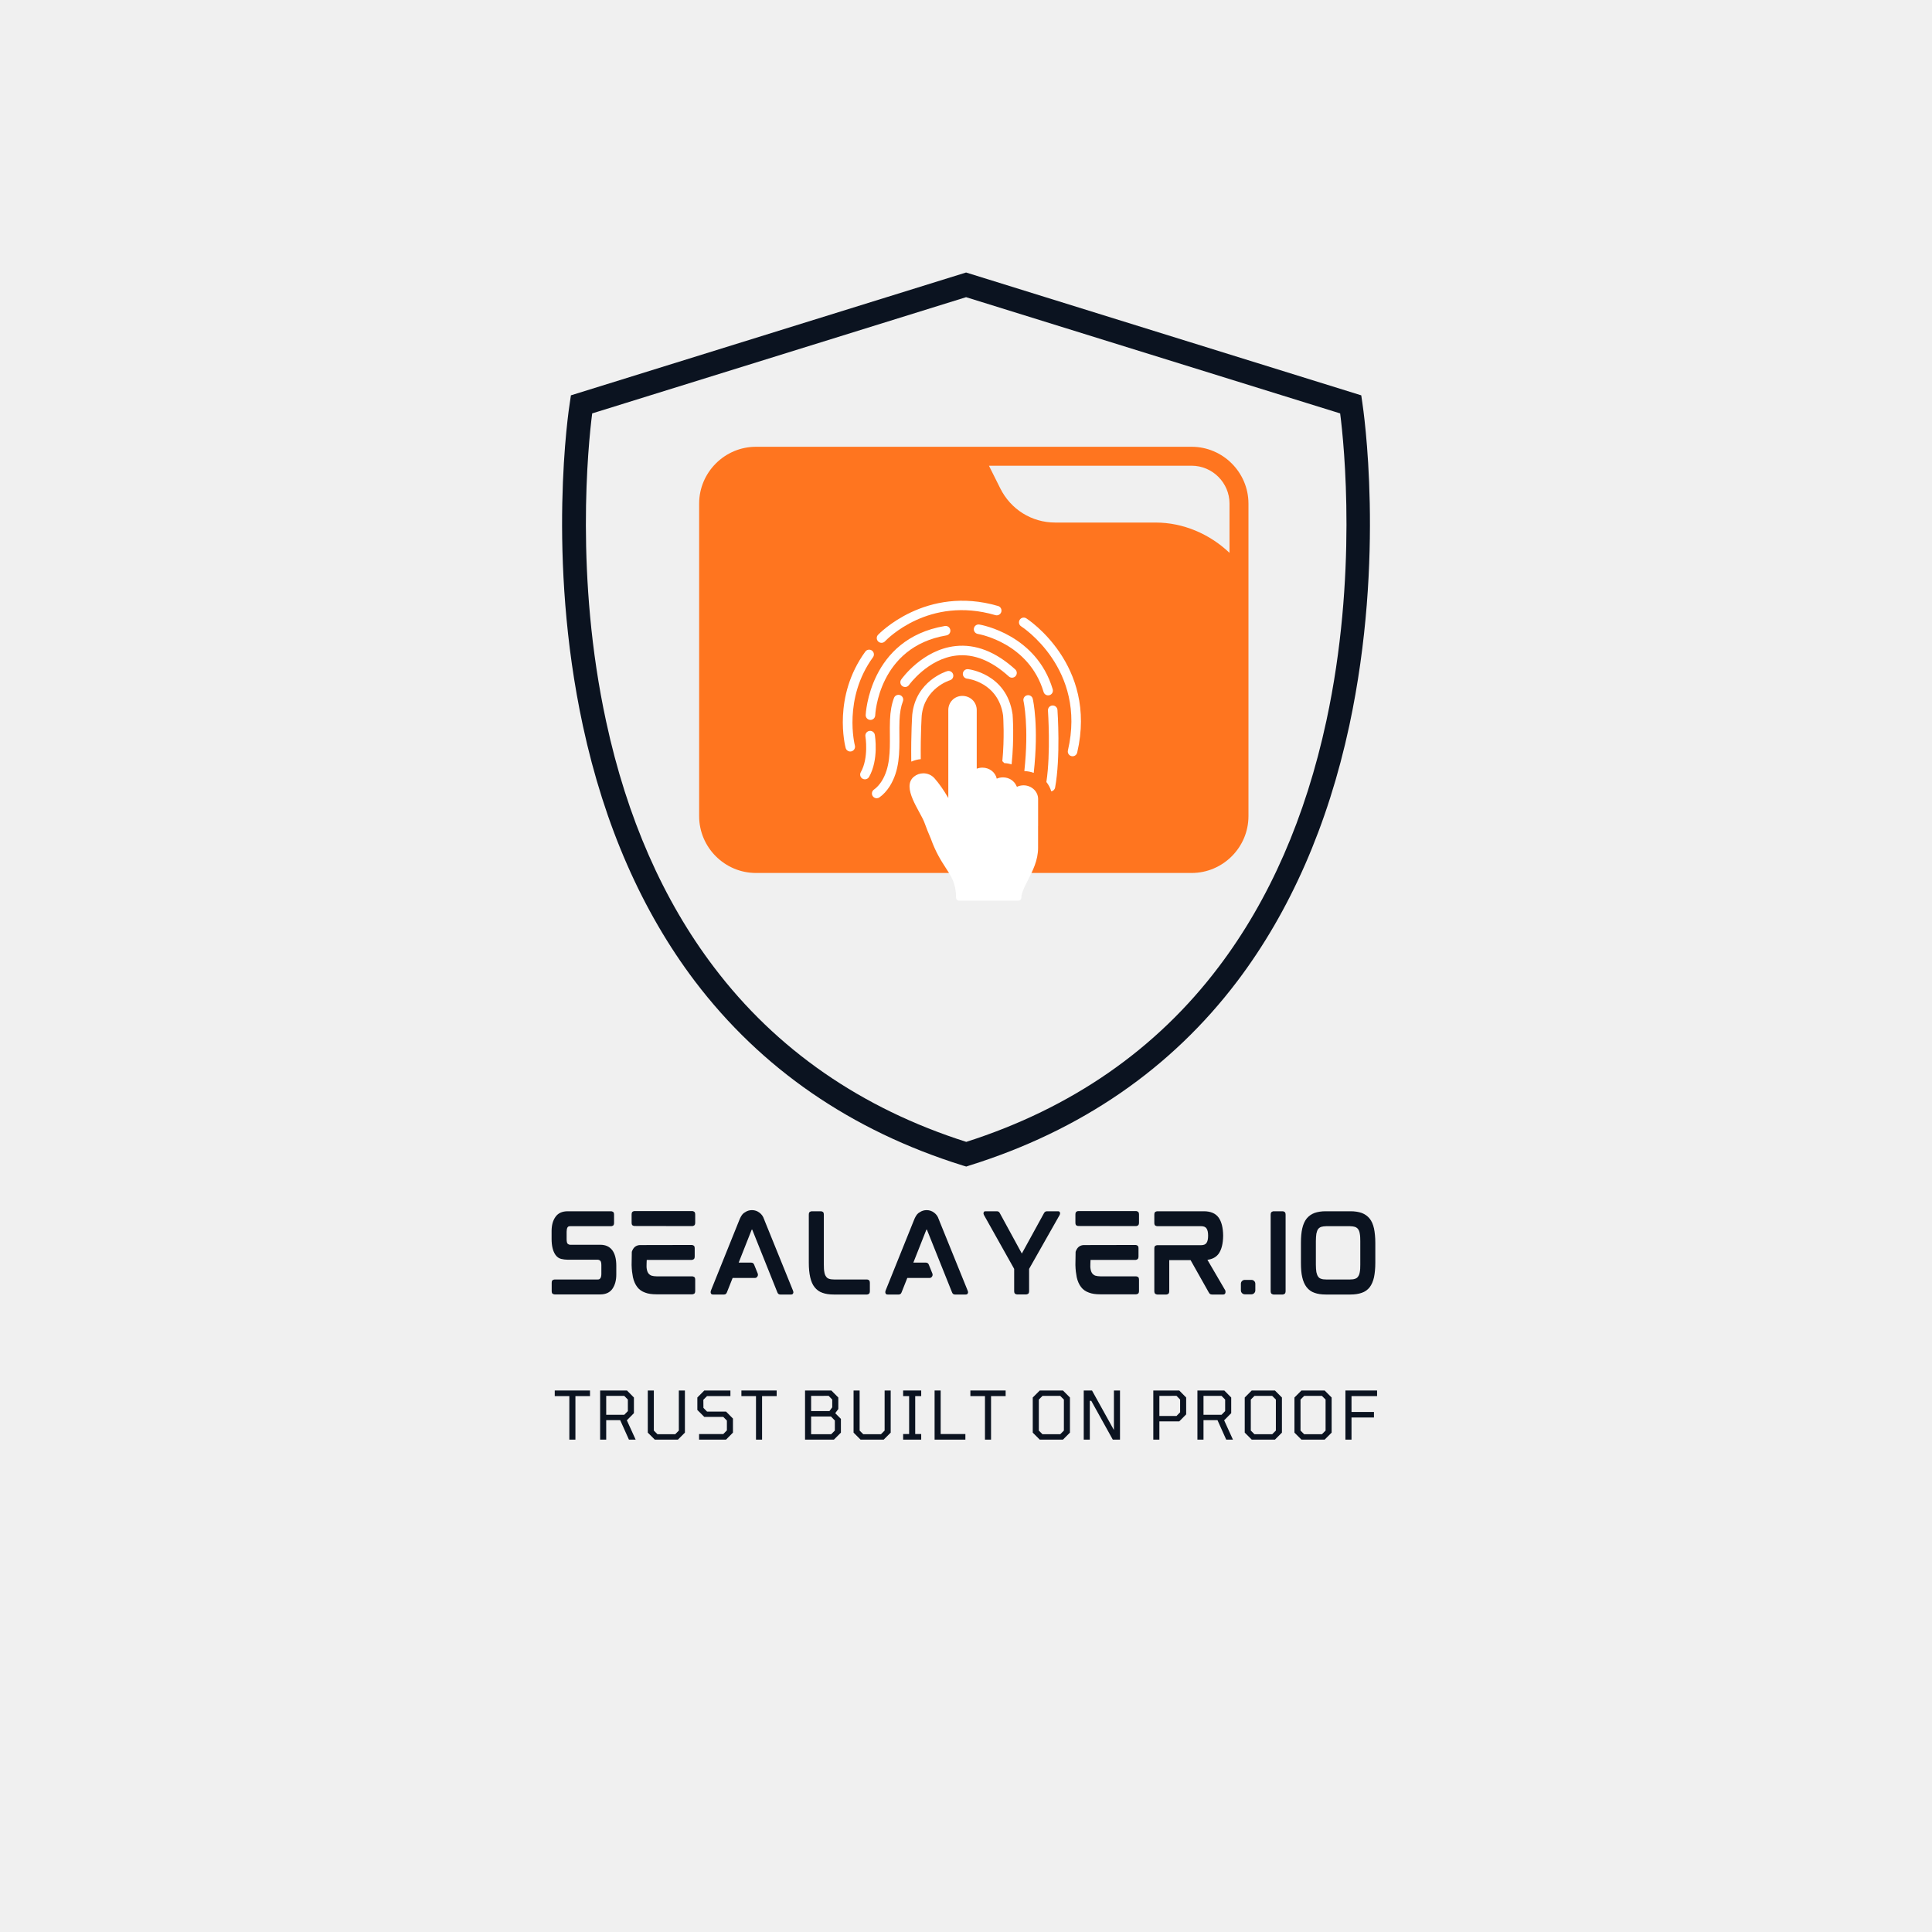
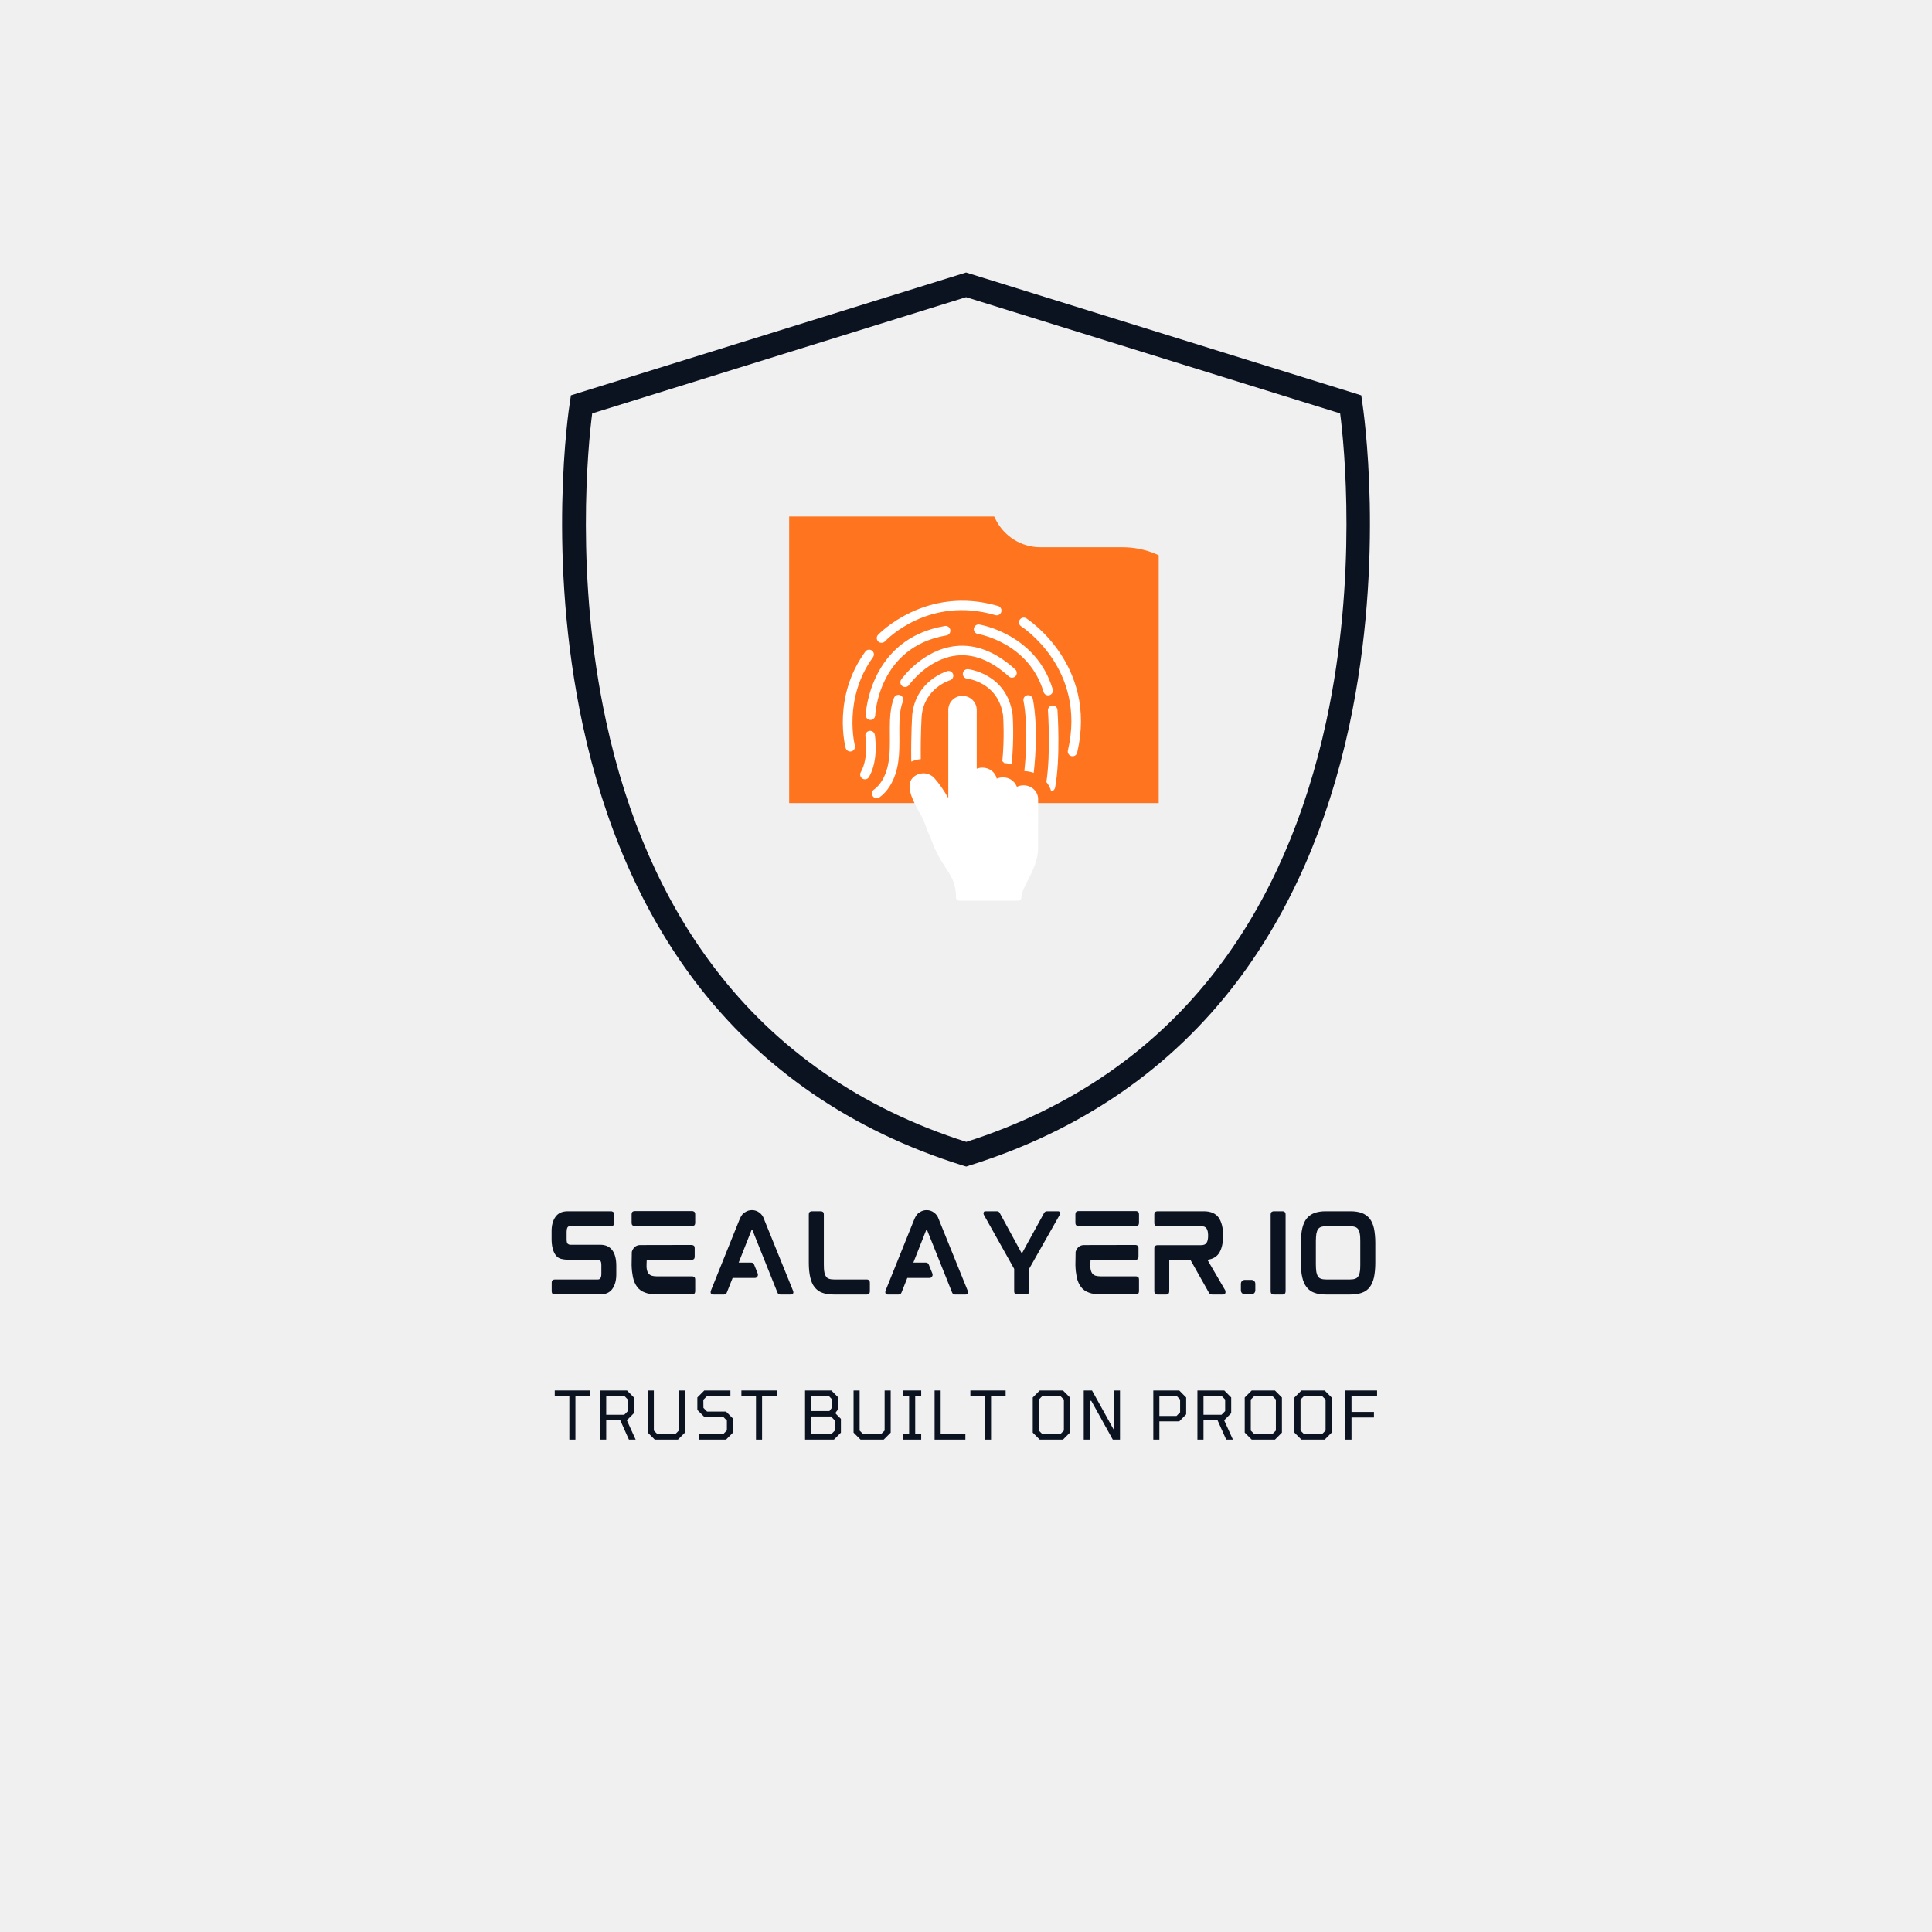
<svg xmlns="http://www.w3.org/2000/svg" width="2000" zoomAndPan="magnify" viewBox="0 0 1500 1500" height="2000" preserveAspectRatio="xMidYMid meet" version="1.0">
  <defs>
    <g />
    <clipPath id="f462ea5263">
      <path d="M 1 1.418 L 629 1.418 L 629 695.691 L 1 695.691 Z M 1 1.418 " clip-rule="nonzero" />
    </clipPath>
    <clipPath id="0c758f16db">
-       <path d="M 107.812 136.773 L 534.516 136.773 L 534.516 467.715 L 107.812 467.715 Z M 107.812 136.773 " clip-rule="nonzero" />
+       <path d="M 146.216 166.558 L 496.112 166.558 L 496.112 437.93 L 146.216 437.93 Z M 146.216 166.558 " clip-rule="nonzero" />
    </clipPath>
    <clipPath id="9ba1aadd6f">
      <path d="M 271 330 L 371 330 L 371 489.758 L 271 489.758 Z M 271 330 " clip-rule="nonzero" />
    </clipPath>
    <clipPath id="11f3690eca">
      <rect x="0" width="630" y="0" height="697" />
    </clipPath>
    <clipPath id="3106fa467b">
      <rect x="0" width="655" y="0" height="88" />
    </clipPath>
  </defs>
  <g transform="matrix(1, 0, 0, 1, 435, 210)">
    <g clip-path="url(#11f3690eca)">
      <g clip-path="url(#f462ea5263)">
        <path fill="#0b1320" d="M 315.203 695.711 L 312.426 694.879 C 225.797 667.809 155.965 619.637 104.461 551.746 C 63.508 497.605 34.215 430.828 17.555 353.5 C -10.766 222.309 6.586 107.496 7.422 102.637 L 8.254 96.945 L 315.062 1.57 L 621.875 96.945 L 622.707 102.637 C 623.402 107.496 640.754 222.309 612.574 353.5 C 595.914 430.828 566.621 497.605 525.668 551.746 C 474.301 619.637 404.332 667.809 317.703 694.879 Z M 24.773 110.969 C 21.582 135.68 11.309 238.133 35.602 350.168 C 51.707 424.859 79.891 488.996 119.316 540.918 C 167.766 604.918 233.711 650.594 315.203 676.555 C 396.832 650.453 462.777 604.781 511.227 540.641 C 550.656 488.582 578.699 424.305 594.805 349.613 C 618.961 237.719 608.688 135.539 605.492 110.969 L 315.062 20.73 Z M 24.773 110.969 " fill-opacity="1" fill-rule="nonzero" />
      </g>
-       <g clip-path="url(#0c758f16db)">
+       <g clip-path="url(#0c758f16db)" transform="translate(57.810, 54.404) scale(0.82)">
        <path fill="#ff751f" d="M 490.176 136.879 L 151.93 136.879 C 127.664 136.879 107.812 156.734 107.812 181 L 107.812 423.656 C 107.812 447.922 127.664 467.773 151.93 467.773 L 490.176 467.773 C 514.441 467.773 534.297 447.922 534.297 423.656 L 534.297 181 C 534.297 156.734 514.441 136.879 490.176 136.879 Z M 519.59 219.234 C 504.148 204.531 483.559 195.707 462.234 195.707 L 384.289 195.707 C 365.906 195.707 349.73 185.41 341.641 169.234 L 332.816 151.586 L 490.176 151.586 C 506.352 151.586 519.59 164.824 519.59 181 Z M 519.59 219.234 " fill-opacity="1" fill-rule="nonzero" />
      </g>
      <path fill="#ffffff" d="M 241.977 295.109 C 240.328 293.906 238.016 294.27 236.812 295.926 C 211.305 331.008 221.145 369.125 221.578 370.73 C 222.023 372.379 223.512 373.465 225.145 373.465 C 225.461 373.465 225.781 373.426 226.102 373.34 C 228.074 372.812 229.242 370.785 228.719 368.816 C 228.625 368.457 219.422 332.422 242.793 300.273 C 243.996 298.621 243.629 296.309 241.977 295.109 Z M 241.977 295.109 " fill-opacity="1" fill-rule="nonzero" />
      <path fill="#ffffff" d="M 339.898 260.496 C 283.777 244.035 247.066 282.477 246.703 282.871 C 245.312 284.359 245.391 286.695 246.879 288.09 C 247.594 288.754 248.5 289.086 249.406 289.086 C 250.391 289.086 251.375 288.691 252.105 287.918 C 253.473 286.465 286.18 252.445 337.816 267.59 C 339.773 268.168 341.828 267.043 342.402 265.082 C 342.977 263.121 341.855 261.066 339.898 260.496 Z M 339.898 260.496 " fill-opacity="1" fill-rule="nonzero" />
      <path fill="#ffffff" d="M 396.895 377.059 C 397.176 377.125 397.457 377.156 397.734 377.156 C 399.414 377.156 400.934 376.004 401.332 374.297 C 417.285 305.805 362.352 270.41 361.797 270.062 C 360.066 268.98 357.785 269.5 356.699 271.227 C 355.613 272.957 356.133 275.238 357.863 276.324 C 358.375 276.648 408.902 309.203 394.129 372.617 C 393.668 374.609 394.902 376.598 396.895 377.059 Z M 396.895 377.059 " fill-opacity="1" fill-rule="nonzero" />
      <path fill="#ffffff" d="M 240.691 348.941 C 240.734 348.945 240.773 348.945 240.816 348.945 C 242.801 348.945 244.441 347.371 244.512 345.371 C 244.527 344.84 246.914 292.25 299.801 283.32 C 301.812 282.98 303.168 281.074 302.828 279.062 C 302.488 277.047 300.586 275.676 298.566 276.031 C 239.797 285.953 237.141 344.531 237.121 345.121 C 237.051 347.16 238.648 348.875 240.691 348.941 Z M 240.691 348.941 " fill-opacity="1" fill-rule="nonzero" />
      <path fill="#ffffff" d="M 321.125 277.914 C 320.785 279.922 322.137 281.832 324.148 282.176 C 325.77 282.453 363.938 289.41 375.238 327.242 C 375.715 328.848 377.188 329.883 378.777 329.883 C 379.129 329.883 379.484 329.832 379.836 329.727 C 381.793 329.145 382.906 327.086 382.32 325.129 C 369.68 282.805 327.184 275.191 325.383 274.887 C 323.371 274.551 321.465 275.902 321.125 277.914 Z M 321.125 277.914 " fill-opacity="1" fill-rule="nonzero" />
      <path fill="#ffffff" d="M 270.742 321.84 C 270.887 321.637 285.473 301.371 307.621 298.961 C 321.117 297.48 334.781 302.953 348.246 315.195 C 349.758 316.57 352.094 316.461 353.469 314.949 C 354.84 313.438 354.73 311.098 353.219 309.727 C 338.121 295.996 322.504 289.898 306.824 291.609 C 281.398 294.375 265.375 316.625 264.707 317.57 C 263.527 319.234 263.922 321.543 265.586 322.723 C 266.238 323.18 266.98 323.402 267.719 323.402 C 268.879 323.402 270.02 322.859 270.742 321.84 Z M 270.742 321.84 " fill-opacity="1" fill-rule="nonzero" />
      <path fill="#ffffff" d="M 266.012 334.488 C 266.742 332.582 265.785 330.445 263.879 329.715 C 261.977 328.988 259.832 329.945 259.105 331.852 C 257.258 336.684 256.266 342.164 255.984 349.098 C 255.832 352.895 255.863 356.809 255.891 360.598 C 255.992 373.125 256.098 386.078 249.508 396.535 C 247.848 399.168 245.625 401.594 243.559 403.02 C 241.879 404.18 241.461 406.484 242.621 408.164 C 243.34 409.203 244.492 409.758 245.668 409.758 C 246.391 409.758 247.125 409.543 247.766 409.102 C 250.648 407.105 253.566 403.965 255.762 400.48 C 263.508 388.184 263.395 374.129 263.285 360.539 C 263.254 356.668 263.227 353.012 263.371 349.398 C 263.621 343.289 264.461 338.555 266.012 334.488 Z M 266.012 334.488 " fill-opacity="1" fill-rule="nonzero" />
      <path fill="#ffffff" d="M 234.691 394.59 C 235.27 394.918 235.895 395.07 236.516 395.07 C 237.801 395.07 239.051 394.402 239.734 393.203 C 247.371 379.758 244.34 361.293 244.207 360.512 C 243.863 358.504 241.957 357.145 239.945 357.488 C 237.934 357.828 236.578 359.738 236.914 361.75 C 236.945 361.914 239.625 378.422 233.305 389.547 C 232.297 391.324 232.918 393.582 234.691 394.59 Z M 234.691 394.59 " fill-opacity="1" fill-rule="nonzero" />
      <path fill="#ffffff" d="M 305 313.559 C 304.41 311.602 302.348 310.496 300.395 311.082 C 299.402 311.379 276.023 318.695 273.262 344.852 C 273.25 344.992 272.238 359.234 272.492 380.488 C 272.496 380.773 272.539 381.051 272.605 381.316 C 274.895 380.285 277.355 379.629 279.879 379.402 C 279.672 359.051 280.625 345.527 280.625 345.508 C 282.852 324.453 301.727 318.406 302.535 318.16 C 304.484 317.566 305.586 315.508 305 313.559 Z M 305 313.559 " fill-opacity="1" fill-rule="nonzero" />
      <path fill="#ffffff" d="M 344.758 382.477 C 346.707 382.562 348.598 382.91 350.406 383.461 C 352.562 363.102 351.246 345.688 351.18 344.832 L 351.152 344.602 C 346.645 312.863 316.902 309.574 316.602 309.547 C 314.578 309.34 312.762 310.832 312.562 312.863 C 312.363 314.895 313.848 316.703 315.879 316.906 C 316.121 316.93 340.059 319.578 343.816 345.52 C 343.922 346.992 344.973 362.719 343.219 380.973 C 343.746 381.461 344.281 381.941 344.758 382.477 Z M 344.758 382.477 " fill-opacity="1" fill-rule="nonzero" />
      <path fill="#ffffff" d="M 367.59 390.062 C 371.617 353.695 367.07 333.566 366.84 332.586 C 366.371 330.594 364.383 329.359 362.395 329.832 C 360.406 330.297 359.172 332.285 359.641 334.273 C 359.695 334.5 364.062 353.812 360.297 388.676 C 362.855 388.742 365.309 389.223 367.59 390.062 Z M 367.59 390.062 " fill-opacity="1" fill-rule="nonzero" />
      <path fill="#ffffff" d="M 381.203 404.418 C 382.676 404.152 383.898 403.004 384.188 401.445 C 388.516 377.879 386.109 342.664 386.008 341.176 C 385.863 339.141 384.113 337.625 382.059 337.746 C 380.023 337.891 378.488 339.656 378.629 341.695 C 378.656 342.035 380.871 374.496 377.406 397.145 C 379.113 399.289 380.418 401.746 381.203 404.418 Z M 381.203 404.418 " fill-opacity="1" fill-rule="nonzero" />
      <path fill="#ffffff" d="M 290.168 380.801 C 290.164 380.82 290.16 380.84 290.156 380.859 C 290.16 380.859 290.164 380.859 290.168 380.863 Z M 290.168 380.801 " fill-opacity="1" fill-rule="nonzero" />
      <g clip-path="url(#9ba1aadd6f)">
        <path fill="#ffffff" d="M 287.742 441.258 C 291.504 451.805 295.797 458.434 299.238 463.762 C 303.902 470.957 307.27 476.152 307.27 486.984 C 307.27 488.246 308.324 489.27 309.617 489.27 L 355.633 489.27 C 356.938 489.27 357.992 488.246 357.992 486.984 C 357.992 483.305 360.301 478.77 362.996 473.527 C 366.723 466.234 370.961 457.973 370.961 448.332 L 370.961 431.539 C 370.98 431.391 370.988 431.238 370.988 431.086 L 370.988 410.348 C 370.988 404.492 365.898 399.73 359.645 399.73 C 357.855 399.73 356.105 400.137 354.543 400.891 C 354.465 400.633 354.355 400.406 354.191 400.199 C 352.504 396.309 348.453 393.543 343.699 393.543 C 342.016 393.543 340.375 393.895 338.879 394.562 C 337.859 389.684 333.258 385.996 327.746 385.996 C 326.234 385.996 324.723 386.285 323.336 386.82 L 323.336 341.32 C 323.336 335.145 318.434 330.297 312.176 330.297 C 306.055 330.297 301.258 335.145 301.258 341.32 L 301.258 409.562 C 297.758 403.508 294.059 398.219 290.508 394.223 C 288.34 391.793 285.219 390.398 281.914 390.398 C 279.191 390.398 276.57 391.352 274.508 393.07 C 264.68 401.262 279.348 419.66 282.684 428.551 C 284.305 432.871 285.98 437.34 287.742 441.258 Z M 287.742 441.258 " fill-opacity="1" fill-rule="nonzero" />
      </g>
    </g>
  </g>
  <g transform="matrix(1, 0, 0, 1, 421, 938)">
    <g clip-path="url(#3106fa467b)">
      <g fill="#0b1320" fill-opacity="1">
        <g transform="translate(0.98826, 66.98242)">
          <g>
            <path d="M 44.109 -38.547 C 48.191 -38.547 51.301 -37.113 53.438 -34.25 C 55.477 -31.426 56.5 -27.453 56.5 -22.328 L 56.5 -15.438 C 56.5 -10.945 55.504 -7.266 53.516 -4.391 C 51.484 -1.461 48.297 0 43.953 0 L 8.625 0 C 8.258 0 7.785 -0.141 7.203 -0.422 C 6.629 -0.711 6.344 -1.461 6.344 -2.672 L 6.344 -8.938 C 6.344 -10.133 6.629 -10.875 7.203 -11.156 C 7.785 -11.445 8.258 -11.594 8.625 -11.594 L 42.078 -11.594 C 42.754 -11.594 43.234 -11.707 43.516 -11.938 C 43.805 -12.176 44.031 -12.398 44.188 -12.609 C 44.664 -13.398 44.906 -14.5 44.906 -15.906 L 44.906 -22.641 C 44.906 -24.578 44.586 -25.781 43.953 -26.25 C 43.328 -26.719 42.727 -26.953 42.156 -26.953 L 18.656 -26.953 C 17.031 -26.953 15.367 -27.16 13.672 -27.578 C 11.973 -27.992 10.523 -29.016 9.328 -30.641 C 7.285 -33.516 6.266 -37.691 6.266 -43.172 L 6.266 -49.125 C 6.266 -53.727 7.285 -57.441 9.328 -60.266 C 11.359 -63.129 14.52 -64.562 18.812 -64.562 L 52.578 -64.562 C 52.891 -64.562 53.332 -64.414 53.906 -64.125 C 54.477 -63.844 54.766 -63.102 54.766 -61.906 L 54.766 -55.641 C 54.766 -54.43 54.477 -53.68 53.906 -53.391 C 53.332 -53.109 52.891 -52.969 52.578 -52.969 L 20.688 -52.969 C 20.008 -52.969 19.523 -52.863 19.234 -52.656 C 18.953 -52.445 18.734 -52.211 18.578 -51.953 C 18.148 -51.117 17.938 -50.02 17.938 -48.656 L 17.938 -42.859 C 17.938 -40.93 18.238 -39.727 18.844 -39.25 C 19.445 -38.781 20.035 -38.547 20.609 -38.547 Z M 44.109 -38.547 " />
          </g>
        </g>
      </g>
      <g fill="#0b1320" fill-opacity="1">
        <g transform="translate(63.11592, 66.98242)">
          <g>
            <path d="M 53.359 -14.031 C 53.723 -14.031 54.191 -13.883 54.766 -13.594 C 55.348 -13.312 55.641 -12.566 55.641 -11.359 L 55.641 -2.75 C 55.641 -1.539 55.348 -0.789 54.766 -0.5 C 54.191 -0.219 53.723 -0.078 53.359 -0.078 L 25.547 -0.078 C 23.816 -0.078 22.223 -0.18 20.766 -0.391 C 19.305 -0.598 17.973 -0.938 16.766 -1.406 C 14.203 -2.301 12.164 -3.738 10.656 -5.719 C 9.094 -7.758 7.969 -10.32 7.281 -13.406 C 7.02 -14.707 6.797 -16.141 6.609 -17.703 C 6.43 -19.273 6.316 -20.973 6.266 -22.797 L 6.266 -23.188 L 6.422 -33.062 C 6.578 -33.633 6.863 -34.289 7.281 -35.031 C 8.438 -37.062 10.211 -38.156 12.609 -38.312 L 53.047 -38.391 C 53.359 -38.391 53.801 -38.242 54.375 -37.953 C 54.957 -37.672 55.25 -36.93 55.25 -35.734 L 55.25 -29.547 C 55.25 -28.336 54.957 -27.578 54.375 -27.266 C 53.801 -26.953 53.359 -26.797 53.047 -26.797 L 18.016 -26.797 C 18.016 -26.797 18 -26.508 17.969 -25.938 C 17.945 -25.363 17.922 -24.707 17.891 -23.969 C 17.867 -23.238 17.859 -22.586 17.859 -22.016 C 17.859 -21.441 17.859 -21.156 17.859 -21.156 C 17.91 -20.945 17.938 -20.723 17.938 -20.484 C 17.938 -20.254 17.961 -20.035 18.016 -19.828 C 18.234 -18.359 18.68 -17.18 19.359 -16.297 C 19.984 -15.516 20.766 -14.941 21.703 -14.578 C 22.273 -14.422 22.891 -14.289 23.547 -14.188 C 24.203 -14.082 24.945 -14.031 25.781 -14.031 Z M 13.172 -37.688 Z M 53.438 -64.719 C 53.75 -64.719 54.191 -64.562 54.766 -64.25 C 55.348 -63.938 55.641 -63.18 55.641 -61.984 L 55.641 -55.797 C 55.641 -54.586 55.348 -53.828 54.766 -53.516 C 54.191 -53.203 53.75 -53.047 53.438 -53.047 L 8.391 -53.125 C 8.078 -53.125 7.645 -53.266 7.094 -53.547 C 6.539 -53.836 6.266 -54.586 6.266 -55.797 L 6.266 -61.906 C 6.266 -63.156 6.539 -63.938 7.094 -64.25 C 7.645 -64.562 8.078 -64.719 8.391 -64.719 Z M 53.438 -64.719 " />
          </g>
        </g>
      </g>
      <g fill="#0b1320" fill-opacity="1">
        <g transform="translate(124.3818, 66.98242)">
          <g>
            <path d="M 48.266 -57.281 L 70.281 -2.984 C 70.602 -2.242 70.68 -1.613 70.516 -1.094 C 70.461 -0.883 70.316 -0.633 70.078 -0.344 C 69.848 -0.062 69.422 0.078 68.797 0.078 L 60.422 0.078 C 59.316 0.078 58.555 -0.492 58.141 -1.641 L 38.703 -50.156 C 38.648 -50.258 38.625 -50.312 38.625 -50.312 L 38.312 -50.312 C 38.312 -50.312 38.297 -50.297 38.266 -50.266 C 38.242 -50.242 38.207 -50.18 38.156 -50.078 L 28.125 -24.688 L 37.844 -24.688 C 38.945 -24.688 39.707 -24.16 40.125 -23.109 L 42.938 -16.141 C 43.195 -15.254 43.094 -14.5 42.625 -13.875 C 42.207 -13.133 41.531 -12.766 40.594 -12.766 L 23.422 -12.766 L 18.969 -1.562 C 18.551 -0.469 17.816 0.078 16.766 0.078 L 8.156 0.078 C 7.52 0.078 7.082 -0.062 6.844 -0.344 C 6.613 -0.633 6.473 -0.883 6.422 -1.094 C 6.266 -1.562 6.316 -2.191 6.578 -2.984 L 28.438 -57.281 C 29.488 -60.051 30.641 -61.957 31.891 -63 C 32.047 -63.102 32.227 -63.234 32.438 -63.391 C 32.645 -63.547 32.852 -63.676 33.062 -63.781 C 34.633 -64.883 36.438 -65.438 38.469 -65.438 C 40.613 -65.438 42.547 -64.781 44.266 -63.469 C 45.992 -62.164 47.172 -60.492 47.797 -58.453 C 47.898 -58.297 47.988 -58.113 48.062 -57.906 C 48.145 -57.695 48.211 -57.488 48.266 -57.281 Z M 48.266 -57.281 " />
          </g>
        </g>
      </g>
      <g fill="#0b1320" fill-opacity="1">
        <g transform="translate(200.69, 66.98242)">
          <g>
            <path d="M 51.484 -11.594 C 51.848 -11.594 52.301 -11.438 52.844 -11.125 C 53.395 -10.812 53.672 -10.055 53.672 -8.859 L 53.672 -2.672 C 53.672 -1.461 53.395 -0.703 52.844 -0.391 C 52.301 -0.078 51.848 0.078 51.484 0.078 L 25.625 0.078 C 22.176 0.078 19.25 -0.363 16.844 -1.25 C 14.395 -2.082 12.359 -3.547 10.734 -5.641 C 9.223 -7.523 8.098 -10.086 7.359 -13.328 C 6.629 -16.504 6.266 -20.238 6.266 -24.531 L 6.266 -61.828 C 6.266 -63.078 6.551 -63.844 7.125 -64.125 C 7.707 -64.414 8.18 -64.562 8.547 -64.562 L 15.75 -64.562 C 16.062 -64.562 16.504 -64.414 17.078 -64.125 C 17.648 -63.844 17.938 -63.078 17.938 -61.828 L 17.938 -23.188 C 17.938 -22.039 17.961 -20.973 18.016 -19.984 C 18.066 -18.992 18.176 -18.102 18.344 -17.312 C 18.551 -15.906 18.992 -14.758 19.672 -13.875 C 20.191 -13.031 20.945 -12.453 21.938 -12.141 C 22.977 -11.773 24.336 -11.594 26.016 -11.594 Z M 51.484 -11.594 " />
          </g>
        </g>
      </g>
      <g fill="#0b1320" fill-opacity="1">
        <g transform="translate(259.9973, 66.98242)">
          <g>
            <path d="M 48.266 -57.281 L 70.281 -2.984 C 70.602 -2.242 70.68 -1.613 70.516 -1.094 C 70.461 -0.883 70.316 -0.633 70.078 -0.344 C 69.848 -0.062 69.422 0.078 68.797 0.078 L 60.422 0.078 C 59.316 0.078 58.555 -0.492 58.141 -1.641 L 38.703 -50.156 C 38.648 -50.258 38.625 -50.312 38.625 -50.312 L 38.312 -50.312 C 38.312 -50.312 38.297 -50.297 38.266 -50.266 C 38.242 -50.242 38.207 -50.18 38.156 -50.078 L 28.125 -24.688 L 37.844 -24.688 C 38.945 -24.688 39.707 -24.16 40.125 -23.109 L 42.938 -16.141 C 43.195 -15.254 43.094 -14.5 42.625 -13.875 C 42.207 -13.133 41.531 -12.766 40.594 -12.766 L 23.422 -12.766 L 18.969 -1.562 C 18.551 -0.469 17.816 0.078 16.766 0.078 L 8.156 0.078 C 7.52 0.078 7.082 -0.062 6.844 -0.344 C 6.613 -0.633 6.473 -0.883 6.422 -1.094 C 6.266 -1.562 6.316 -2.191 6.578 -2.984 L 28.438 -57.281 C 29.488 -60.051 30.641 -61.957 31.891 -63 C 32.047 -63.102 32.227 -63.234 32.438 -63.391 C 32.645 -63.547 32.852 -63.676 33.062 -63.781 C 34.633 -64.883 36.438 -65.438 38.469 -65.438 C 40.613 -65.438 42.547 -64.781 44.266 -63.469 C 45.992 -62.164 47.172 -60.492 47.797 -58.453 C 47.898 -58.297 47.988 -58.113 48.062 -57.906 C 48.145 -57.695 48.211 -57.488 48.266 -57.281 Z M 48.266 -57.281 " />
          </g>
        </g>
      </g>
      <g fill="#0b1320" fill-opacity="1">
        <g transform="translate(336.3055, 66.98242)">
          <g>
            <path d="M 64.25 -64.562 C 64.926 -64.562 65.398 -64.223 65.672 -63.547 C 65.828 -62.922 65.75 -62.32 65.438 -61.75 L 41.688 -19.828 L 41.688 -2.672 C 41.688 -1.461 41.398 -0.711 40.828 -0.422 C 40.254 -0.141 39.812 0 39.5 0 L 32.281 0 C 31.969 0 31.523 -0.141 30.953 -0.422 C 30.379 -0.711 30.094 -1.461 30.094 -2.672 L 30.094 -19.828 L 6.578 -61.75 C 6.266 -62.32 6.188 -62.895 6.344 -63.469 C 6.5 -64.195 6.969 -64.562 7.75 -64.562 L 16.688 -64.562 C 17.051 -64.562 17.441 -64.469 17.859 -64.281 C 18.285 -64.102 18.656 -63.703 18.969 -63.078 L 36.047 -31.734 L 53.281 -63.156 C 53.594 -63.727 53.957 -64.102 54.375 -64.281 C 54.801 -64.469 55.195 -64.562 55.562 -64.562 Z M 64.25 -64.562 " />
          </g>
        </g>
      </g>
      <g fill="#0b1320" fill-opacity="1">
        <g transform="translate(407.678, 66.98242)">
          <g>
            <path d="M 53.359 -14.031 C 53.723 -14.031 54.191 -13.883 54.766 -13.594 C 55.348 -13.312 55.641 -12.566 55.641 -11.359 L 55.641 -2.75 C 55.641 -1.539 55.348 -0.789 54.766 -0.5 C 54.191 -0.219 53.723 -0.078 53.359 -0.078 L 25.547 -0.078 C 23.816 -0.078 22.223 -0.18 20.766 -0.391 C 19.305 -0.598 17.973 -0.938 16.766 -1.406 C 14.203 -2.301 12.164 -3.738 10.656 -5.719 C 9.094 -7.758 7.969 -10.32 7.281 -13.406 C 7.02 -14.707 6.797 -16.141 6.609 -17.703 C 6.43 -19.273 6.316 -20.973 6.266 -22.797 L 6.266 -23.188 L 6.422 -33.062 C 6.578 -33.633 6.863 -34.289 7.281 -35.031 C 8.438 -37.062 10.211 -38.156 12.609 -38.312 L 53.047 -38.391 C 53.359 -38.391 53.801 -38.242 54.375 -37.953 C 54.957 -37.672 55.25 -36.93 55.25 -35.734 L 55.25 -29.547 C 55.25 -28.336 54.957 -27.578 54.375 -27.266 C 53.801 -26.953 53.359 -26.797 53.047 -26.797 L 18.016 -26.797 C 18.016 -26.797 18 -26.508 17.969 -25.938 C 17.945 -25.363 17.922 -24.707 17.891 -23.969 C 17.867 -23.238 17.859 -22.586 17.859 -22.016 C 17.859 -21.441 17.859 -21.156 17.859 -21.156 C 17.91 -20.945 17.938 -20.723 17.938 -20.484 C 17.938 -20.254 17.961 -20.035 18.016 -19.828 C 18.234 -18.359 18.68 -17.18 19.359 -16.297 C 19.984 -15.516 20.766 -14.941 21.703 -14.578 C 22.273 -14.422 22.891 -14.289 23.547 -14.188 C 24.203 -14.082 24.945 -14.031 25.781 -14.031 Z M 13.172 -37.688 Z M 53.438 -64.719 C 53.75 -64.719 54.191 -64.562 54.766 -64.25 C 55.348 -63.938 55.641 -63.18 55.641 -61.984 L 55.641 -55.797 C 55.641 -54.586 55.348 -53.828 54.766 -53.516 C 54.191 -53.203 53.75 -53.047 53.438 -53.047 L 8.391 -53.125 C 8.078 -53.125 7.645 -53.266 7.094 -53.547 C 6.539 -53.836 6.266 -54.586 6.266 -55.797 L 6.266 -61.906 C 6.266 -63.156 6.539 -63.938 7.094 -64.25 C 7.645 -64.562 8.078 -64.719 8.391 -64.719 Z M 53.438 -64.719 " />
          </g>
        </g>
      </g>
      <g fill="#0b1320" fill-opacity="1">
        <g transform="translate(468.9439, 66.98242)">
          <g>
            <path d="M 59.703 -45.844 L 59.703 -45.375 C 59.703 -45.426 59.703 -45.461 59.703 -45.484 C 59.703 -45.516 59.703 -45.555 59.703 -45.609 C 59.703 -45.66 59.703 -45.695 59.703 -45.719 C 59.703 -45.75 59.703 -45.789 59.703 -45.844 Z M 61.203 -3.375 C 61.516 -2.957 61.617 -2.328 61.516 -1.484 C 61.359 -0.441 60.754 0.078 59.703 0.078 L 51.094 0.078 C 50.414 0.078 49.863 -0.078 49.438 -0.391 C 49.281 -0.492 49.133 -0.648 49 -0.859 C 48.875 -1.066 48.734 -1.273 48.578 -1.484 L 34.406 -26.641 L 17.859 -26.641 L 17.859 -2.672 C 17.859 -1.461 17.582 -0.703 17.031 -0.391 C 16.488 -0.078 16.035 0.078 15.672 0.078 L 8.547 0.078 C 8.18 0.078 7.707 -0.078 7.125 -0.391 C 6.551 -0.703 6.266 -1.461 6.266 -2.672 L 6.266 -35.578 C 6.266 -36.773 6.551 -37.516 7.125 -37.797 C 7.707 -38.086 8.18 -38.234 8.547 -38.234 L 42.625 -38.234 C 44.613 -38.234 46 -38.812 46.781 -39.969 C 47.613 -41.113 48.031 -42.992 48.031 -45.609 C 48.031 -48.211 47.613 -50.094 46.781 -51.25 C 46 -52.395 44.613 -52.969 42.625 -52.969 L 8.547 -52.969 C 8.18 -52.969 7.707 -53.109 7.125 -53.391 C 6.551 -53.68 6.266 -54.43 6.266 -55.641 L 6.266 -61.828 C 6.266 -63.078 6.551 -63.844 7.125 -64.125 C 7.707 -64.414 8.18 -64.562 8.547 -64.562 L 44.672 -64.562 C 50.047 -64.562 53.91 -62.891 56.266 -59.547 C 58.504 -56.305 59.648 -51.66 59.703 -45.609 C 59.648 -39.547 58.504 -34.895 56.266 -31.656 C 54.273 -28.938 51.348 -27.344 47.484 -26.875 Z M 61.203 -3.375 " />
          </g>
        </g>
      </g>
      <g fill="#0b1320" fill-opacity="1">
        <g transform="translate(536.164, 66.98242)">
          <g>
            <path d="M 14.422 -11.281 C 15.254 -11.281 15.969 -10.992 16.562 -10.422 C 17.164 -9.848 17.469 -9.117 17.469 -8.234 L 17.469 -3.141 C 17.469 -2.297 17.164 -1.57 16.562 -0.969 C 15.969 -0.375 15.254 -0.078 14.422 -0.078 L 9.328 -0.078 C 8.492 -0.078 7.773 -0.375 7.172 -0.969 C 6.566 -1.57 6.266 -2.297 6.266 -3.141 L 6.266 -8.234 C 6.266 -9.117 6.566 -9.848 7.172 -10.422 C 7.773 -10.992 8.492 -11.281 9.328 -11.281 Z M 14.422 -11.281 " />
          </g>
        </g>
      </g>
      <g fill="#0b1320" fill-opacity="1">
        <g transform="translate(559.2754, 66.98242)">
          <g>
            <path d="M 15.672 -64.562 C 15.984 -64.562 16.426 -64.406 17 -64.094 C 17.57 -63.781 17.859 -63.023 17.859 -61.828 L 17.859 -2.672 C 17.859 -1.461 17.57 -0.703 17 -0.391 C 16.426 -0.078 15.984 0.078 15.672 0.078 L 8.469 0.078 C 8.156 0.078 7.707 -0.078 7.125 -0.391 C 6.551 -0.703 6.266 -1.461 6.266 -2.672 L 6.266 -61.828 C 6.266 -63.023 6.551 -63.781 7.125 -64.094 C 7.707 -64.406 8.156 -64.562 8.469 -64.562 Z M 15.672 -64.562 " />
          </g>
        </g>
      </g>
      <g fill="#0b1320" fill-opacity="1">
        <g transform="translate(582.7786, 66.98242)">
          <g>
            <path d="M 59.625 -58.844 C 61.145 -56.969 62.27 -54.41 63 -51.172 C 63.312 -49.648 63.555 -47.945 63.734 -46.062 C 63.922 -44.188 64.016 -42.18 64.016 -40.047 L 64.016 -24.531 C 64.016 -22.332 63.922 -20.289 63.734 -18.406 C 63.555 -16.531 63.312 -14.836 63 -13.328 C 62.27 -10.141 61.145 -7.551 59.625 -5.562 C 58.008 -3.52 55.973 -2.082 53.516 -1.25 C 51.016 -0.363 48.066 0.078 44.672 0.078 L 25.547 0.078 C 22.098 0.078 19.172 -0.363 16.766 -1.25 C 14.316 -2.082 12.281 -3.547 10.656 -5.641 C 9.094 -7.68 7.969 -10.242 7.281 -13.328 C 6.914 -14.836 6.656 -16.531 6.5 -18.406 C 6.344 -20.289 6.266 -22.332 6.266 -24.531 L 6.266 -40.047 C 6.266 -44.535 6.602 -48.242 7.281 -51.172 C 7.969 -54.254 9.094 -56.812 10.656 -58.844 C 12.281 -60.832 14.316 -62.297 16.766 -63.234 C 19.273 -64.117 22.203 -64.562 25.547 -64.562 L 44.672 -64.562 C 48.066 -64.562 51.016 -64.117 53.516 -63.234 C 55.973 -62.297 58.008 -60.832 59.625 -58.844 Z M 52.344 -41.375 C 52.344 -42.52 52.316 -43.578 52.266 -44.547 C 52.211 -45.516 52.109 -46.391 51.953 -47.172 C 51.742 -48.629 51.301 -49.805 50.625 -50.703 C 50.102 -51.43 49.316 -52.004 48.266 -52.422 C 47.742 -52.578 47.156 -52.707 46.5 -52.812 C 45.852 -52.914 45.109 -52.969 44.266 -52.969 L 25.938 -52.969 C 25.102 -52.969 24.359 -52.914 23.703 -52.812 C 23.047 -52.707 22.457 -52.578 21.938 -52.422 C 20.895 -52.004 20.113 -51.43 19.594 -50.703 C 19.281 -50.285 19.02 -49.773 18.812 -49.172 C 18.602 -48.566 18.414 -47.898 18.25 -47.172 C 18.145 -46.391 18.051 -45.516 17.969 -44.547 C 17.895 -43.578 17.859 -42.52 17.859 -41.375 L 17.859 -23.109 C 17.859 -21.961 17.895 -20.906 17.969 -19.938 C 18.051 -18.977 18.145 -18.102 18.25 -17.312 C 18.414 -16.633 18.602 -15.992 18.812 -15.391 C 19.02 -14.797 19.281 -14.289 19.594 -13.875 C 20.113 -13.031 20.895 -12.453 21.938 -12.141 C 22.875 -11.773 24.207 -11.594 25.938 -11.594 L 44.266 -11.594 C 45.992 -11.594 47.328 -11.773 48.266 -12.141 C 49.316 -12.453 50.102 -13.031 50.625 -13.875 C 51.25 -14.656 51.691 -15.801 51.953 -17.312 C 52.109 -18.102 52.211 -18.977 52.266 -19.938 C 52.316 -20.906 52.344 -21.961 52.344 -23.109 Z M 52.344 -41.375 " />
          </g>
        </g>
      </g>
    </g>
  </g>
  <g fill="#0b1320" fill-opacity="1">
    <g transform="translate(430.0325, 1117.726)">
      <g>
        <path d="M 12 0 L 12 -33.797 L 0.672 -33.797 L 0.672 -38.141 L 28.047 -38.141 L 28.047 -33.797 L 16.719 -33.797 L 16.719 0 Z M 12 0 " />
      </g>
    </g>
  </g>
  <g fill="#0b1320" fill-opacity="1">
    <g transform="translate(461.438, 1117.726)">
      <g>
        <path d="M 4.5 0 L 4.5 -38.141 L 25.359 -38.141 L 30.734 -32.703 L 30.734 -20.547 L 25.359 -15.109 L 25.203 -15.109 L 32.078 0 L 26.859 0 L 20.078 -15.109 L 9.219 -15.109 L 9.219 0 Z M 9.219 -19.297 L 23.234 -19.297 L 26.031 -22.156 L 26.031 -31.109 L 23.234 -33.953 L 9.219 -33.953 Z M 9.219 -19.297 " />
      </g>
    </g>
  </g>
  <g fill="#0b1320" fill-opacity="1">
    <g transform="translate(499.1556, 1117.726)">
      <g>
        <path d="M 9.219 0 L 3.781 -5.438 L 3.781 -38.141 L 8.484 -38.141 L 8.484 -7.031 L 11.328 -4.188 L 25.047 -4.188 L 27.891 -7.031 L 27.891 -38.141 L 32.609 -38.141 L 32.609 -5.438 L 27.172 0 Z M 9.219 0 " />
      </g>
    </g>
  </g>
  <g fill="#0b1320" fill-opacity="1">
    <g transform="translate(538.2184, 1117.726)">
      <g>
        <path d="M 4.547 0 L 4.547 -4.344 L 23.344 -4.344 L 26.141 -7.188 L 26.141 -14.797 L 23.344 -17.641 L 8.594 -17.641 L 3.203 -23.031 L 3.203 -32.703 L 8.594 -38.141 L 28.875 -38.141 L 28.875 -33.797 L 10.719 -33.797 L 7.859 -30.953 L 7.922 -24.641 L 10.719 -21.781 L 25.469 -21.781 L 30.844 -16.359 L 30.844 -5.438 L 25.469 0 Z M 4.547 0 " />
      </g>
    </g>
  </g>
  <g fill="#0b1320" fill-opacity="1">
    <g transform="translate(574.953, 1117.726)">
      <g>
        <path d="M 12 0 L 12 -33.797 L 0.672 -33.797 L 0.672 -38.141 L 28.047 -38.141 L 28.047 -33.797 L 16.719 -33.797 L 16.719 0 Z M 12 0 " />
      </g>
    </g>
  </g>
  <g fill="#0b1320" fill-opacity="1">
    <g transform="translate(606.3586, 1117.726)">
      <g />
    </g>
  </g>
  <g fill="#0b1320" fill-opacity="1">
    <g transform="translate(620.5353, 1117.726)">
      <g>
        <path d="M 4.5 0 L 4.5 -38.141 L 24.938 -38.141 L 30.328 -32.703 L 30.328 -23.75 L 27.938 -20.547 L 32.344 -16.094 L 32.344 -5.438 L 26.906 0 Z M 9.219 -22.156 L 23.438 -22.156 L 25.609 -25.094 L 25.609 -31.109 L 22.828 -34 L 9.219 -33.953 Z M 9.219 -4.188 L 24.781 -4.188 L 27.641 -7.031 L 27.641 -14.859 L 24.641 -17.953 L 9.219 -17.953 Z M 9.219 -4.188 " />
      </g>
    </g>
  </g>
  <g fill="#0b1320" fill-opacity="1">
    <g transform="translate(658.9255, 1117.726)">
      <g>
        <path d="M 9.219 0 L 3.781 -5.438 L 3.781 -38.141 L 8.484 -38.141 L 8.484 -7.031 L 11.328 -4.188 L 25.047 -4.188 L 27.891 -7.031 L 27.891 -38.141 L 32.609 -38.141 L 32.609 -5.438 L 27.172 0 Z M 9.219 0 " />
      </g>
    </g>
  </g>
  <g fill="#0b1320" fill-opacity="1">
    <g transform="translate(697.9883, 1117.726)">
      <g>
        <path d="M 3.203 0 L 3.203 -4.344 L 7.859 -4.344 L 7.859 -33.797 L 3.203 -33.797 L 3.203 -38.141 L 17.234 -38.141 L 17.234 -33.797 L 12.578 -33.797 L 12.578 -4.344 L 17.234 -4.344 L 17.234 0 Z M 3.203 0 " />
      </g>
    </g>
  </g>
  <g fill="#0b1320" fill-opacity="1">
    <g transform="translate(721.1157, 1117.726)">
      <g>
        <path d="M 4.5 0 L 4.5 -38.141 L 9.219 -38.141 L 9.219 -4.344 L 28.406 -4.344 L 28.406 0 Z M 4.5 0 " />
      </g>
    </g>
  </g>
  <g fill="#0b1320" fill-opacity="1">
    <g transform="translate(752.7282, 1117.726)">
      <g>
        <path d="M 12 0 L 12 -33.797 L 0.672 -33.797 L 0.672 -38.141 L 28.047 -38.141 L 28.047 -33.797 L 16.719 -33.797 L 16.719 0 Z M 12 0 " />
      </g>
    </g>
  </g>
  <g fill="#0b1320" fill-opacity="1">
    <g transform="translate(784.1338, 1117.726)">
      <g />
    </g>
  </g>
  <g fill="#0b1320" fill-opacity="1">
    <g transform="translate(798.3105, 1117.726)">
      <g>
        <path d="M 8.953 0 L 3.516 -5.438 L 3.516 -32.703 L 8.953 -38.141 L 26.969 -38.141 L 32.391 -32.703 L 32.391 -5.438 L 26.969 0 Z M 11.078 -4.188 L 24.844 -4.188 L 27.688 -7.031 L 27.688 -31.109 L 24.844 -33.953 L 11.078 -33.953 L 8.234 -31.109 L 8.234 -7.031 Z M 11.078 -4.188 " />
      </g>
    </g>
  </g>
  <g fill="#0b1320" fill-opacity="1">
    <g transform="translate(836.9077, 1117.726)">
      <g>
        <path d="M 4.5 0 L 4.5 -38.141 L 10.922 -38.141 L 27.938 -7.453 L 27.938 -38.141 L 32.656 -38.141 L 32.656 0 L 27.062 0 L 10.344 -30.125 L 9.219 -30.125 L 9.219 0 Z M 4.5 0 " />
      </g>
    </g>
  </g>
  <g fill="#0b1320" fill-opacity="1">
    <g transform="translate(876.7466, 1117.726)">
      <g />
    </g>
  </g>
  <g fill="#0b1320" fill-opacity="1">
    <g transform="translate(890.9233, 1117.726)">
      <g>
        <path d="M 4.5 0 L 4.5 -38.141 L 24.641 -38.141 L 30.016 -32.703 L 30.016 -19.609 L 24.641 -14.172 L 9.219 -14.172 L 9.219 0 Z M 9.219 -18.375 L 22.516 -18.375 L 25.312 -21.219 L 25.312 -31.109 L 22.516 -34 L 9.219 -33.953 Z M 9.219 -18.375 " />
      </g>
    </g>
  </g>
  <g fill="#0b1320" fill-opacity="1">
    <g transform="translate(925.1744, 1117.726)">
      <g>
        <path d="M 4.5 0 L 4.5 -38.141 L 25.359 -38.141 L 30.734 -32.703 L 30.734 -20.547 L 25.359 -15.109 L 25.203 -15.109 L 32.078 0 L 26.859 0 L 20.078 -15.109 L 9.219 -15.109 L 9.219 0 Z M 9.219 -19.297 L 23.234 -19.297 L 26.031 -22.156 L 26.031 -31.109 L 23.234 -33.953 L 9.219 -33.953 Z M 9.219 -19.297 " />
      </g>
    </g>
  </g>
  <g fill="#0b1320" fill-opacity="1">
    <g transform="translate(962.892, 1117.726)">
      <g>
        <path d="M 8.953 0 L 3.516 -5.438 L 3.516 -32.703 L 8.953 -38.141 L 26.969 -38.141 L 32.391 -32.703 L 32.391 -5.438 L 26.969 0 Z M 11.078 -4.188 L 24.844 -4.188 L 27.688 -7.031 L 27.688 -31.109 L 24.844 -33.953 L 11.078 -33.953 L 8.234 -31.109 L 8.234 -7.031 Z M 11.078 -4.188 " />
      </g>
    </g>
  </g>
  <g fill="#0b1320" fill-opacity="1">
    <g transform="translate(1001.489, 1117.726)">
      <g>
        <path d="M 8.953 0 L 3.516 -5.438 L 3.516 -32.703 L 8.953 -38.141 L 26.969 -38.141 L 32.391 -32.703 L 32.391 -5.438 L 26.969 0 Z M 11.078 -4.188 L 24.844 -4.188 L 27.688 -7.031 L 27.688 -31.109 L 24.844 -33.953 L 11.078 -33.953 L 8.234 -31.109 L 8.234 -7.031 Z M 11.078 -4.188 " />
      </g>
    </g>
  </g>
  <g fill="#0b1320" fill-opacity="1">
    <g transform="translate(1040.086, 1117.726)">
      <g>
        <path d="M 4.5 0 L 4.5 -38.141 L 29.078 -38.141 L 29.078 -33.797 L 9.219 -33.797 L 9.219 -21.469 L 26.656 -21.469 L 26.656 -17.188 L 9.219 -17.188 L 9.219 0 Z M 4.5 0 " />
      </g>
    </g>
  </g>
</svg>
